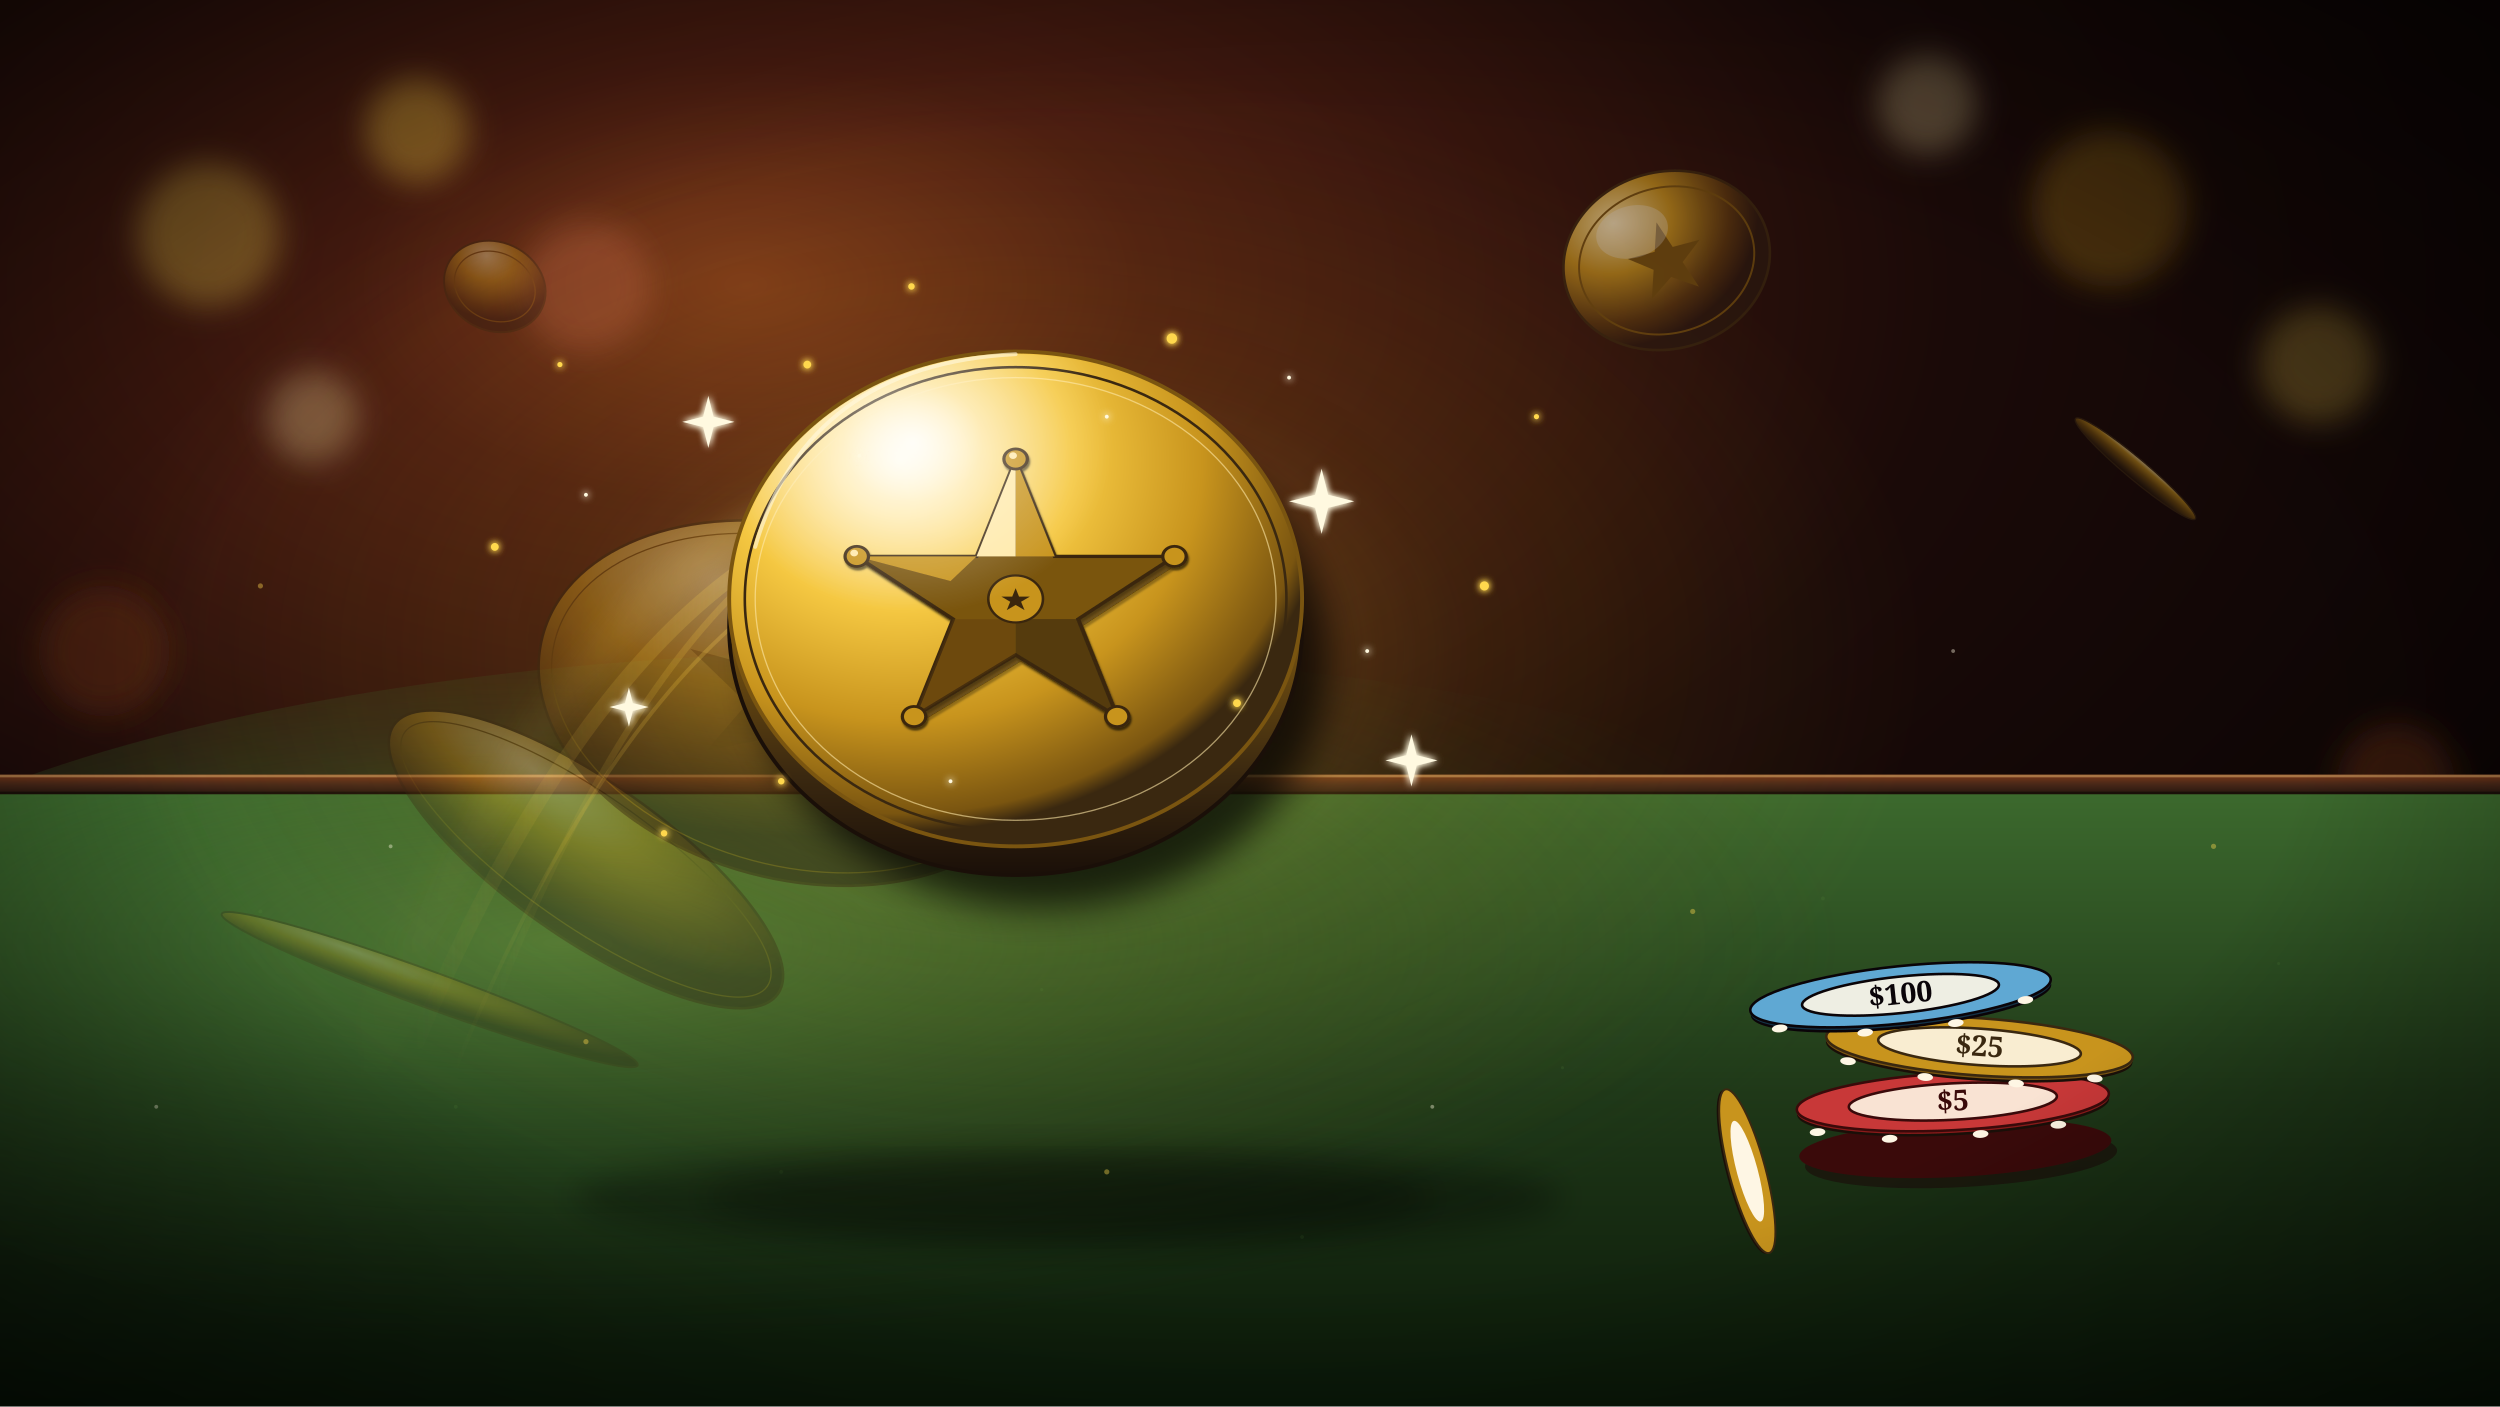
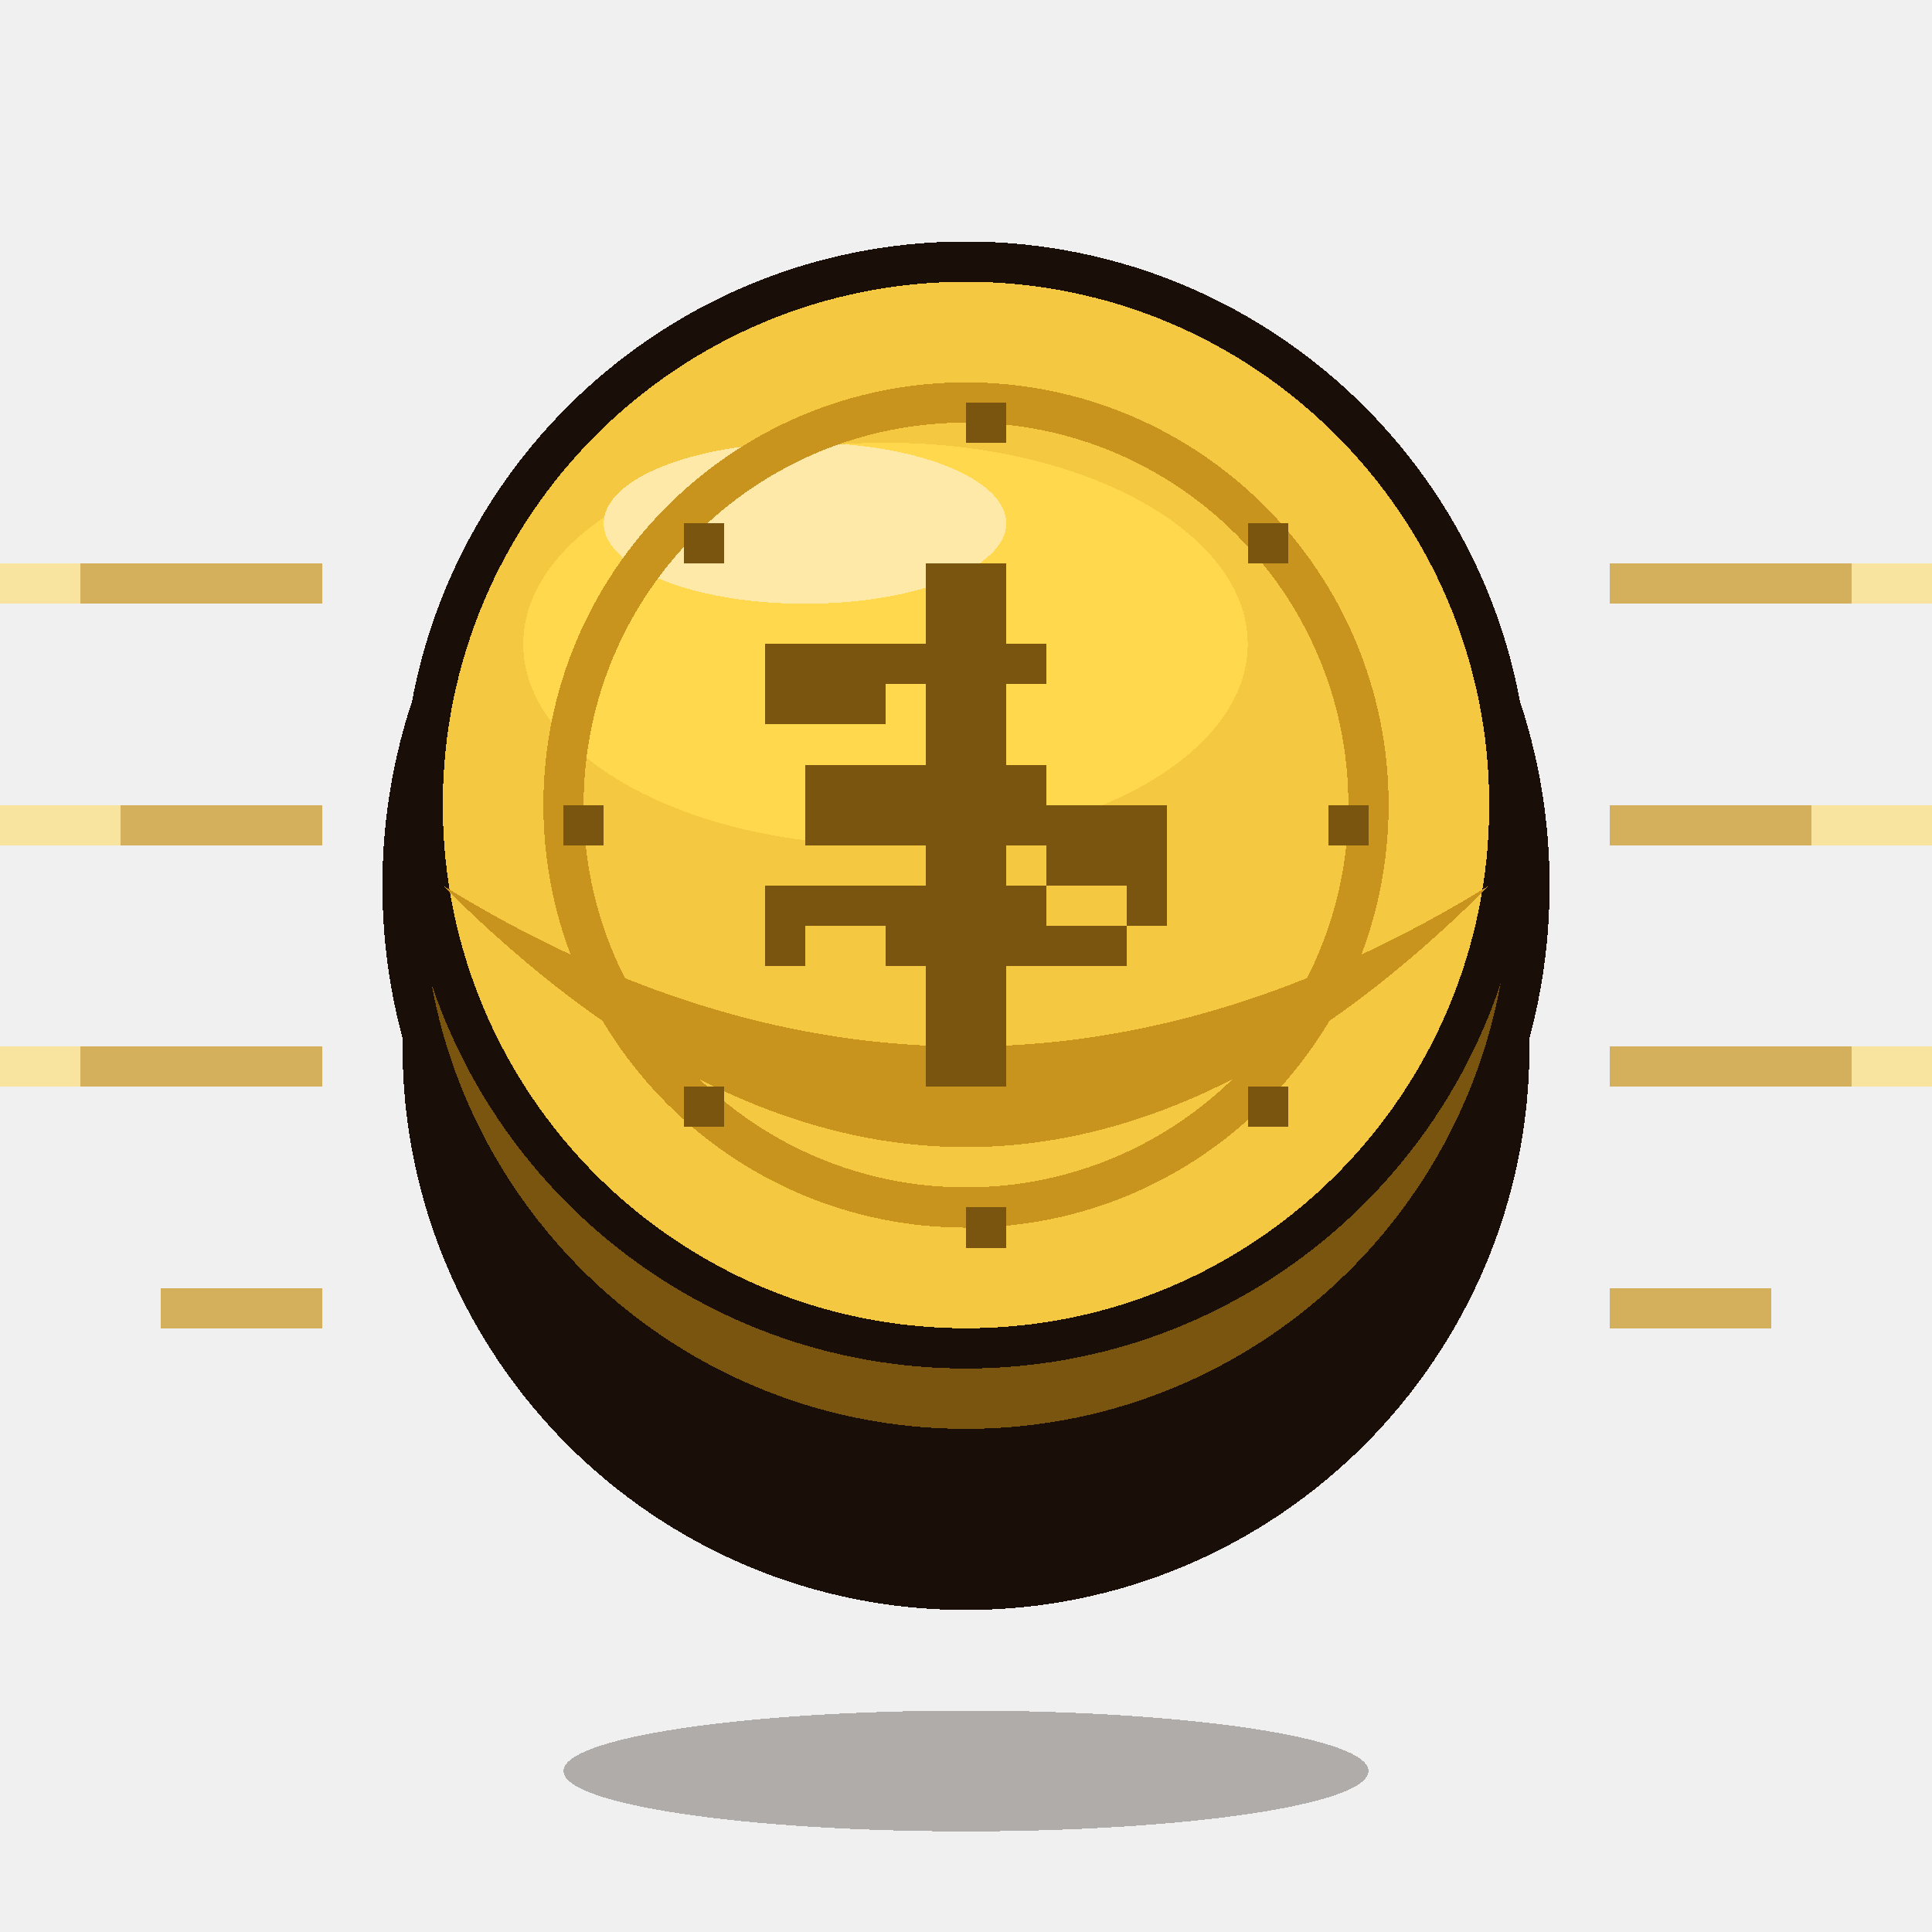
- <svg xmlns="http://www.w3.org/2000/svg" viewBox="0 0 1920 1080">
-   <defs>
-     <radialGradient id="bg-spot" cx="30%" cy="20%" r="80%">
-       <stop offset="0%" stop-color="#7a3818" stop-opacity="1" />
-       <stop offset="20%" stop-color="#4a1c10" stop-opacity="1" />
-       <stop offset="60%" stop-color="#1a0a08" stop-opacity="1" />
-       <stop offset="100%" stop-color="#0a0404" stop-opacity="1" />
-     </radialGradient>
-     <linearGradient id="felt" x1="0%" y1="0%" x2="0%" y2="100%">
-       <stop offset="0%" stop-color="#3d6b2e" />
-       <stop offset="50%" stop-color="#1f3818" />
-       <stop offset="100%" stop-color="#0a1808" />
-     </linearGradient>
-     <radialGradient id="felt-spot" cx="35%" cy="40%" r="55%">
-       <stop offset="0%" stop-color="#5a8a3e" stop-opacity="0.7" />
-       <stop offset="50%" stop-color="#3d6b2e" stop-opacity="0.3" />
-       <stop offset="100%" stop-color="#1f3818" stop-opacity="0" />
-     </radialGradient>
-     <linearGradient id="wood-edge" x1="0%" y1="0%" x2="0%" y2="100%">
-       <stop offset="0%" stop-color="#7a3818" />
-       <stop offset="50%" stop-color="#4a2818" />
-       <stop offset="100%" stop-color="#2a1810" />
-     </linearGradient>
-     <radialGradient id="coin-face" cx="30%" cy="22%" r="75%">
-       <stop offset="0%" stop-color="#fff9e0" />
-       <stop offset="15%" stop-color="#ffe9a8" />
-       <stop offset="40%" stop-color="#f5c842" />
-       <stop offset="70%" stop-color="#c8941d" />
-       <stop offset="95%" stop-color="#7a5510" />
-       <stop offset="100%" stop-color="#3a2810" />
-     </radialGradient>
-     <radialGradient id="coin-rim" cx="30%" cy="22%" r="70%">
-       <stop offset="0%" stop-color="#ffe9a8" />
-       <stop offset="40%" stop-color="#c8941d" />
-       <stop offset="80%" stop-color="#5a3810" />
-       <stop offset="100%" stop-color="#2a1810" />
-     </radialGradient>
-     <linearGradient id="coin-edge" x1="0%" y1="0%" x2="0%" y2="100%">
-       <stop offset="0%" stop-color="#ffe9a8" />
-       <stop offset="20%" stop-color="#c8941d" />
-       <stop offset="50%" stop-color="#7a5510" />
-       <stop offset="80%" stop-color="#3a2810" />
-       <stop offset="100%" stop-color="#1a0f08" />
-     </linearGradient>
-     <radialGradient id="coin-gloss" cx="32%" cy="18%" r="35%">
-       <stop offset="0%" stop-color="white" stop-opacity="0.85" />
-       <stop offset="35%" stop-color="white" stop-opacity="0.35" />
-       <stop offset="100%" stop-color="white" stop-opacity="0" />
-     </radialGradient>
-     <linearGradient id="trail-grad" x1="0%" y1="0%" x2="100%" y2="0%">
-       <stop offset="0%" stop-color="#f5c842" stop-opacity="0" />
-       <stop offset="40%" stop-color="#f5c842" stop-opacity="0.25" />
-       <stop offset="85%" stop-color="#ffe9a8" stop-opacity="0.55" />
-       <stop offset="100%" stop-color="#fff9e0" stop-opacity="0.9" />
-     </linearGradient>
-     <radialGradient id="spotlight" cx="50%" cy="50%" r="50%">
-       <stop offset="0%" stop-color="#ffd84d" stop-opacity="0.45" />
-       <stop offset="50%" stop-color="#c8941d" stop-opacity="0.15" />
-       <stop offset="100%" stop-color="#c8941d" stop-opacity="0" />
-     </radialGradient>
-     <filter id="glow" x="-50%" y="-50%" width="200%" height="200%">
-       <feGaussianBlur stdDeviation="8" result="blur" />
-       <feMerge>
-         <feMergeNode in="blur" />
-         <feMergeNode in="SourceGraphic" />
-       </feMerge>
-     </filter>
-     <filter id="bokeh-blur" x="-20%" y="-20%" width="140%" height="140%">
-       <feGaussianBlur stdDeviation="12" />
-     </filter>
-     <filter id="coin-shadow" x="-50%" y="-50%" width="200%" height="200%">
-       <feGaussianBlur in="SourceAlpha" stdDeviation="14" />
-       <feOffset dx="20" dy="40" />
-       <feComponentTransfer>
-         <feFuncA type="linear" slope="0.7" />
-       </feComponentTransfer>
-       <feMerge>
-         <feMergeNode />
-         <feMergeNode in="SourceGraphic" />
-       </feMerge>
-     </filter>
-     <filter id="spark-glow" x="-100%" y="-100%" width="300%" height="300%">
-       <feGaussianBlur stdDeviation="3" result="blur" />
-       <feMerge>
-         <feMergeNode in="blur" />
-         <feMergeNode in="blur" />
-         <feMergeNode in="SourceGraphic" />
-       </feMerge>
-     </filter>
-     <filter id="engrave" x="-20%" y="-20%" width="140%" height="140%">
-       <feGaussianBlur in="SourceAlpha" stdDeviation="1" />
-       <feOffset dx="1" dy="2" />
-       <feComponentTransfer>
-         <feFuncA type="linear" slope="0.6" />
-       </feComponentTransfer>
-       <feMerge>
-         <feMergeNode />
-         <feMergeNode in="SourceGraphic" />
-       </feMerge>
-     </filter>
-   </defs>
-   <rect width="1920" height="1080" fill="url(#bg-spot)" />
-   <g filter="url(#bokeh-blur)" opacity="0.7">
-     <circle cx="160" cy="180" r="55" fill="#ffd84d" opacity="0.5" />
-     <circle cx="320" cy="100" r="40" fill="#f5c842" opacity="0.6" />
-     <circle cx="240" cy="320" r="35" fill="#ffe9a8" opacity="0.4" />
-     <circle cx="450" cy="220" r="50" fill="#ff8868" opacity="0.3" />
-     <circle cx="1620" cy="160" r="60" fill="#c8941d" opacity="0.4" />
-     <circle cx="1780" cy="280" r="45" fill="#ffd84d" opacity="0.35" />
-     <circle cx="1480" cy="80" r="38" fill="#ffe9a8" opacity="0.4" />
-     <circle cx="80" cy="500" r="50" fill="#7a3818" opacity="0.5" />
-     <circle cx="1840" cy="600" r="45" fill="#7a3818" opacity="0.5" />
+ <svg xmlns="http://www.w3.org/2000/svg" viewBox="0 0 48 48" shape-rendering="crispEdges">
+   <ellipse cx="24" cy="44" rx="10" ry="1.5" fill="#1a0f08" opacity="0.3" />
+   <g fill="#c8941d" opacity="0.7">
+     <rect x="2" y="14" width="6" height="1" />
+     <rect x="3" y="20" width="5" height="1" />
+     <rect x="2" y="26" width="6" height="1" />
+     <rect x="4" y="32" width="4" height="1" />
  </g>
-   <rect x="0" y="600" width="1920" height="480" fill="url(#felt)" />
-   <ellipse cx="700" cy="780" rx="900" ry="280" fill="url(#felt-spot)" />
-   <rect x="0" y="595" width="1920" height="14" fill="url(#wood-edge)" />
-   <rect x="0" y="595" width="1920" height="2" fill="#a87545" />
-   <rect x="0" y="608" width="1920" height="2" fill="#1a0f08" />
-   <g opacity="0.15">
-     <circle cx="200" cy="700" r="1.5" fill="#5a8a3e" />
-     <circle cx="350" cy="850" r="1.5" fill="#5a8a3e" />
-     <circle cx="450" cy="720" r="1.2" fill="#5a8a3e" />
-     <circle cx="600" cy="900" r="1.5" fill="#5a8a3e" />
-     <circle cx="800" cy="760" r="1.2" fill="#5a8a3e" />
-     <circle cx="1000" cy="950" r="1.5" fill="#5a8a3e" />
-     <circle cx="1200" cy="820" r="1.2" fill="#5a8a3e" />
-     <circle cx="1400" cy="690" r="1.5" fill="#5a8a3e" />
-     <circle cx="1600" cy="880" r="1.5" fill="#5a8a3e" />
-     <circle cx="1750" cy="740" r="1.2" fill="#5a8a3e" />
+   <g fill="#ffd84d" opacity="0.5">
+     <rect x="0" y="14" width="2" height="1" />
+     <rect x="0" y="20" width="3" height="1" />
+     <rect x="0" y="26" width="2" height="1" />
  </g>
-   <ellipse cx="780" cy="500" rx="700" ry="450" fill="url(#spotlight)" opacity="0.8" />
-   <ellipse cx="820" cy="920" rx="380" ry="40" fill="black" opacity="0.30" filter="url(#bokeh-blur)" />
-   <ellipse cx="820" cy="920" rx="280" ry="28" fill="black" opacity="0.25" filter="url(#bokeh-blur)" />
-   <g>
-     <g transform="translate(330 760) rotate(20)" opacity="0.25">
-       <ellipse cx="0" cy="0" rx="170" ry="14" fill="url(#coin-rim)" />
-       <ellipse cx="0" cy="0" rx="170" ry="14" fill="none" stroke="#3a2810" stroke-width="1.5" />
-     </g>
-     <g transform="translate(450 660) rotate(35)" opacity="0.35">
-       <ellipse cx="0" cy="0" rx="180" ry="60" fill="url(#coin-rim)" />
-       <ellipse cx="0" cy="0" rx="180" ry="60" fill="none" stroke="#3a2810" stroke-width="2" />
-       <ellipse cx="0" cy="0" rx="170" ry="50" fill="none" stroke="#7a5510" stroke-width="1" />
-     </g>
-     <g transform="translate(610 540) rotate(15)" opacity="0.45">
-       <ellipse cx="0" cy="0" rx="200" ry="135" fill="url(#coin-rim)" />
-       <ellipse cx="0" cy="0" rx="200" ry="135" fill="none" stroke="#3a2810" stroke-width="2" />
-       <ellipse cx="0" cy="0" rx="190" ry="125" fill="none" stroke="#7a5510" stroke-width="1" />
-       <g transform="scale(1 0.7)" opacity="0.5">
-         <path d="M 0 -90 L 22 -28 L 88 -28 L 35 14 L 56 76 L 0 36 L -56 76 L -35 14 L -88 -28 L -22 -28 Z" fill="#7a5510" />
-       </g>
-     </g>
-     <path d="M 280 820 Q 480 320 760 380" stroke="url(#trail-grad)" stroke-width="22" fill="none" stroke-linecap="round" opacity="0.5" filter="url(#bokeh-blur)" />
-     <path d="M 320 800 Q 510 350 780 380" stroke="url(#trail-grad)" stroke-width="12" fill="none" stroke-linecap="round" opacity="0.7" />
-     <path d="M 380 770 Q 540 360 770 360" stroke="url(#trail-grad)" stroke-width="5" fill="none" stroke-linecap="round" opacity="0.8" />
-     <path d="M 350 820 Q 530 380 780 400" stroke="url(#trail-grad)" stroke-width="3" fill="none" stroke-linecap="round" opacity="0.9" />
+   <g fill="#c8941d" opacity="0.7">
+     <rect x="40" y="14" width="6" height="1" />
+     <rect x="40" y="20" width="5" height="1" />
+     <rect x="40" y="26" width="6" height="1" />
+     <rect x="40" y="32" width="4" height="1" />
  </g>
-   <g transform="translate(780 460)">
-     <ellipse cx="0" cy="8" rx="220" ry="190" fill="#3a2810" filter="url(#coin-shadow)" />
-     <ellipse cx="0" cy="22" rx="220" ry="190" fill="url(#coin-edge)" />
-     <ellipse cx="0" cy="22" rx="220" ry="190" fill="none" stroke="#1a0f08" stroke-width="3" />
-     <g opacity="0.5">
-       <line x1="-218" y1="22" x2="-218" y2="32" stroke="#1a0f08" stroke-width="1.5" />
-       <line x1="-200" y1="40" x2="-200" y2="50" stroke="#1a0f08" stroke-width="1.5" />
-       <line x1="-180" y1="58" x2="-180" y2="66" stroke="#1a0f08" stroke-width="1.5" />
-       <line x1="-150" y1="78" x2="-150" y2="86" stroke="#1a0f08" stroke-width="1.5" />
-       <line x1="-120" y1="98" x2="-120" y2="106" stroke="#1a0f08" stroke-width="1.5" />
-       <line x1="-80" y1="118" x2="-80" y2="126" stroke="#1a0f08" stroke-width="1.5" />
-       <line x1="-40" y1="130" x2="-40" y2="140" stroke="#1a0f08" stroke-width="1.5" />
-       <line x1="0" y1="138" x2="0" y2="148" stroke="#1a0f08" stroke-width="1.5" />
-       <line x1="40" y1="130" x2="40" y2="140" stroke="#1a0f08" stroke-width="1.5" />
-       <line x1="80" y1="118" x2="80" y2="126" stroke="#1a0f08" stroke-width="1.5" />
-       <line x1="120" y1="98" x2="120" y2="106" stroke="#1a0f08" stroke-width="1.5" />
-       <line x1="150" y1="78" x2="150" y2="86" stroke="#1a0f08" stroke-width="1.5" />
-       <line x1="180" y1="58" x2="180" y2="66" stroke="#1a0f08" stroke-width="1.5" />
-       <line x1="200" y1="40" x2="200" y2="50" stroke="#1a0f08" stroke-width="1.5" />
-       <line x1="218" y1="22" x2="218" y2="32" stroke="#1a0f08" stroke-width="1.5" />
-     </g>
-     <ellipse cx="0" cy="0" rx="220" ry="190" fill="url(#coin-face)" />
-     <ellipse cx="0" cy="0" rx="220" ry="190" fill="none" stroke="#7a5510" stroke-width="3" />
-     <ellipse cx="0" cy="0" rx="208" ry="178" fill="none" stroke="#3a2810" stroke-width="2" />
-     <ellipse cx="0" cy="0" rx="200" ry="170" fill="none" stroke="#ffe9a8" stroke-width="1" opacity="0.6" />
-     <g filter="url(#engrave)">
-       <g transform="scale(1 0.86)">
-         <path d="M 0 -125 L 30 -38 L 122 -38 L 48 18 L 78 105 L 0 50 L -78 105 L -48 18 L -122 -38 L -30 -38 Z" fill="#3a2810" opacity="0.5" transform="translate(4 6)" />
-         <path d="M 0 -125 L 30 -38 L 122 -38 L 48 18 L 78 105 L 0 50 L -78 105 L -48 18 L -122 -38 L -30 -38 Z" fill="#7a5510" stroke="#3a2810" stroke-width="3" />
-         <path d="M 0 -125 L 30 -38 L 0 -38 Z" fill="#c8941d" />
-         <path d="M 0 -125 L -30 -38 L 0 -38 Z" fill="#ffe9a8" />
-         <path d="M -122 -38 L -30 -38 L -50 -16 Z" fill="#c8941d" />
-         <path d="M 0 50 L 78 105 L 48 18 L 0 18 Z" fill="#3a2810" opacity="0.6" />
-         <path d="M 0 50 L -78 105 L -48 18 L 0 18 Z" fill="#5a3810" opacity="0.4" />
-         <circle cx="0" cy="-125" r="9" fill="#c8941d" stroke="#3a2810" stroke-width="2.5" />
-         <circle cx="122" cy="-38" r="9" fill="#c8941d" stroke="#3a2810" stroke-width="2.5" />
-         <circle cx="-122" cy="-38" r="9" fill="#c8941d" stroke="#3a2810" stroke-width="2.5" />
-         <circle cx="78" cy="105" r="9" fill="#c8941d" stroke="#3a2810" stroke-width="2.5" />
-         <circle cx="-78" cy="105" r="9" fill="#c8941d" stroke="#3a2810" stroke-width="2.5" />
-         <circle cx="-2" cy="-128" r="3" fill="#ffe9a8" />
-         <circle cx="-124" cy="-41" r="3" fill="#ffe9a8" />
-         <circle cx="0" cy="0" r="22" fill="#3a2810" />
-         <circle cx="0" cy="0" r="20" fill="#c8941d" />
-         <text x="0" y="8" text-anchor="middle" font-family="Georgia, serif" font-size="24" font-weight="bold" fill="#3a2810">★</text>
-       </g>
-     </g>
-     <ellipse cx="0" cy="0" rx="218" ry="188" fill="url(#coin-gloss)" pointer-events="none" />
-     <path d="M -200 -40 Q -160 -180 0 -188" fill="none" stroke="#fff9e0" stroke-width="3" opacity="0.6" stroke-linecap="round" />
+   <g fill="#ffd84d" opacity="0.5">
+     <rect x="46" y="14" width="2" height="1" />
+     <rect x="45" y="20" width="3" height="1" />
+     <rect x="46" y="26" width="2" height="1" />
  </g>
-   <g filter="url(#spark-glow)">
-     <g fill="#fff9e0">
-       <path d="M 540 320 l 4 -16 l 4 16 l 16 4 l -16 4 l -4 16 l -4 -16 l -16 -4 z" />
-       <path d="M 1010 380 l 5 -20 l 5 20 l 20 5 l -20 5 l -5 20 l -5 -20 l -20 -5 z" />
-       <path d="M 480 540 l 3 -12 l 3 12 l 12 3 l -12 3 l -3 12 l -3 -12 l -12 -3 z" />
-       <path d="M 1080 580 l 4 -16 l 4 16 l 16 4 l -16 4 l -4 16 l -4 -16 l -16 -4 z" />
-     </g>
-     <g fill="#ffd84d">
-       <circle cx="620" cy="280" r="3" />
-       <circle cx="900" cy="260" r="4" />
-       <circle cx="380" cy="420" r="3" />
-       <circle cx="1140" cy="450" r="3.5" />
-       <circle cx="700" cy="220" r="2.5" />
-       <circle cx="950" cy="540" r="3" />
-       <circle cx="600" cy="600" r="2.5" />
-       <circle cx="430" cy="280" r="2" />
-       <circle cx="1180" cy="320" r="2" />
-       <circle cx="510" cy="640" r="2.5" />
-     </g>
-     <g fill="#fff9e0">
-       <circle cx="660" cy="350" r="1.5" />
-       <circle cx="850" cy="320" r="1.5" />
-       <circle cx="730" cy="600" r="1.5" />
-       <circle cx="1050" cy="500" r="1.5" />
-       <circle cx="450" cy="380" r="1.5" />
-       <circle cx="990" cy="290" r="1.5" />
-     </g>
+   <ellipse cx="24" cy="26" rx="14" ry="14" fill="#1a0f08" />
+   <ellipse cx="24" cy="22" rx="14" ry="14" fill="#7a5510" />
+   <ellipse cx="24" cy="22" rx="14" ry="14" fill="none" stroke="#1a0f08" stroke-width="1" />
+   <ellipse cx="24" cy="20" rx="14" ry="14" fill="#1a0f08" />
+   <ellipse cx="24" cy="20" rx="13" ry="13" fill="#f5c842" />
+   <ellipse cx="22" cy="16" rx="9" ry="5" fill="#ffd84d" />
+   <ellipse cx="20" cy="13" rx="5" ry="2" fill="#ffe9a8" />
+   <path d="M 11 22 Q 24 35 37 22 Q 24 30 11 22 Z" fill="#c8941d" />
+   <circle cx="24" cy="20" r="10" fill="none" stroke="#c8941d" stroke-width="1" />
+   <g fill="#7a5510">
+     <rect x="14" y="20" width="1" height="1" />
+     <rect x="33" y="20" width="1" height="1" />
+     <rect x="24" y="10" width="1" height="1" />
+     <rect x="24" y="30" width="1" height="1" />
+     <rect x="17" y="13" width="1" height="1" />
+     <rect x="31" y="13" width="1" height="1" />
+     <rect x="17" y="27" width="1" height="1" />
+     <rect x="31" y="27" width="1" height="1" />
  </g>
-   <g transform="translate(1500 850)">
-     <g transform="rotate(-3)">
-       <ellipse cx="4" cy="40" rx="120" ry="22" fill="#1a0a08" opacity="0.6" />
-       <ellipse cx="0" cy="32" rx="120" ry="22" fill="#3a0a0a" />
-       <ellipse cx="0" cy="0" rx="120" ry="22" fill="#1a0f08" />
-       <ellipse cx="0" cy="-2" rx="120" ry="22" fill="#8b1a1a" />
-       <ellipse cx="0" cy="-4" rx="120" ry="22" fill="#c83838" />
-       <ellipse cx="0" cy="-4" rx="120" ry="22" fill="none" stroke="#3a0a0a" stroke-width="2" />
-       <ellipse cx="0" cy="-4" rx="80" ry="14" fill="#fef6e4" opacity="0.9" />
-       <ellipse cx="0" cy="-4" rx="80" ry="14" fill="none" stroke="#3a0a0a" stroke-width="2" />
-       <g fill="#fef6e4">
-         <ellipse cx="-105" cy="14" rx="6" ry="3" />
-         <ellipse cx="-50" cy="22" rx="6" ry="3" />
-         <ellipse cx="20" cy="22" rx="6" ry="3" />
-         <ellipse cx="80" cy="18" rx="6" ry="3" />
-       </g>
-       <text x="0" y="3" text-anchor="middle" font-family="Georgia, serif" font-size="22" font-weight="bold" fill="#3a0a0a">$5</text>
-     </g>
-     <g transform="translate(20 -42) rotate(4)">
-       <ellipse cx="0" cy="0" rx="118" ry="22" fill="#1a0f08" />
-       <ellipse cx="0" cy="-2" rx="118" ry="22" fill="#7a5510" />
-       <ellipse cx="0" cy="-4" rx="118" ry="22" fill="#c8941d" />
-       <ellipse cx="0" cy="-4" rx="118" ry="22" fill="none" stroke="#3a2810" stroke-width="2" />
-       <ellipse cx="0" cy="-4" rx="78" ry="14" fill="#fef6e4" opacity="0.9" />
-       <ellipse cx="0" cy="-4" rx="78" ry="14" fill="none" stroke="#3a2810" stroke-width="2" />
-       <g fill="#fef6e4">
-         <ellipse cx="-100" cy="14" rx="6" ry="3" />
-         <ellipse cx="-40" cy="22" rx="6" ry="3" />
-         <ellipse cx="30" cy="22" rx="6" ry="3" />
-         <ellipse cx="90" cy="14" rx="6" ry="3" />
-       </g>
-       <text x="0" y="3" text-anchor="middle" font-family="Georgia, serif" font-size="22" font-weight="bold" fill="#3a2810">$25</text>
-     </g>
-     <g transform="translate(-40 -82) rotate(-6)">
-       <ellipse cx="0" cy="0" rx="116" ry="22" fill="#0a0408" />
-       <ellipse cx="0" cy="-2" rx="116" ry="22" fill="#143348" />
-       <ellipse cx="0" cy="-4" rx="116" ry="22" fill="#5fa8d3" />
-       <ellipse cx="0" cy="-4" rx="116" ry="22" fill="none" stroke="#0a0408" stroke-width="2" />
-       <ellipse cx="0" cy="-4" rx="76" ry="14" fill="#fef6e4" opacity="0.9" />
-       <ellipse cx="0" cy="-4" rx="76" ry="14" fill="none" stroke="#0a0408" stroke-width="2" />
-       <g fill="#fef6e4">
-         <ellipse cx="-95" cy="12" rx="6" ry="3" />
-         <ellipse cx="-30" cy="22" rx="6" ry="3" />
-         <ellipse cx="40" cy="22" rx="6" ry="3" />
-         <ellipse cx="95" cy="10" rx="6" ry="3" />
-       </g>
-       <text x="0" y="3" text-anchor="middle" font-family="Georgia, serif" font-size="22" font-weight="bold" fill="#0a0408">$100</text>
-     </g>
-     <g transform="translate(-160 50) rotate(75)">
-       <ellipse cx="0" cy="0" rx="65" ry="14" fill="#1a0f08" />
-       <ellipse cx="0" cy="-2" rx="65" ry="14" fill="#c8941d" />
-       <ellipse cx="0" cy="-2" rx="65" ry="14" fill="none" stroke="#3a2810" stroke-width="1.5" />
-       <ellipse cx="0" cy="-2" rx="40" ry="8" fill="#fef6e4" />
-     </g>
+   <g fill="#7a5510">
+     <rect x="23" y="14" width="2" height="13" />
+     <rect x="20" y="16" width="6" height="1" />
+     <rect x="19" y="16" width="1" height="2" />
+     <rect x="20" y="17" width="2" height="1" />
+     <rect x="20" y="19" width="6" height="2" />
+     <rect x="26" y="20" width="2" height="2" />
+     <rect x="20" y="22" width="6" height="1" />
+     <rect x="28" y="20" width="1" height="3" />
+     <rect x="22" y="23" width="6" height="1" />
+     <rect x="19" y="22" width="1" height="2" />
  </g>
-   <g transform="translate(1280 200) rotate(-15)" opacity="0.65">
-     <ellipse cx="0" cy="0" rx="80" ry="68" fill="url(#coin-rim)" />
-     <ellipse cx="0" cy="0" rx="80" ry="68" fill="none" stroke="#3a2810" stroke-width="2" />
-     <ellipse cx="0" cy="0" rx="68" ry="56" fill="none" stroke="#7a5510" stroke-width="1.5" />
-     <g transform="scale(0.55 0.55)">
-       <path d="M 0 -55 L 13 -16 L 52 -16 L 21 8 L 34 47 L 0 24 L -34 47 L -21 8 L -52 -16 L -13 -16 Z" fill="#7a5510" />
-     </g>
-     <ellipse cx="-20" cy="-28" rx="28" ry="20" fill="white" opacity="0.3" />
-   </g>
-   <g transform="translate(1640 360) rotate(40)" opacity="0.5">
-     <ellipse cx="0" cy="0" rx="60" ry="8" fill="url(#coin-edge)" />
-     <ellipse cx="0" cy="0" rx="60" ry="8" fill="none" stroke="#3a2810" stroke-width="1" />
-   </g>
-   <g transform="translate(380 220) rotate(25)" opacity="0.4">
-     <ellipse cx="0" cy="0" rx="40" ry="34" fill="url(#coin-rim)" />
-     <ellipse cx="0" cy="0" rx="40" ry="34" fill="none" stroke="#3a2810" stroke-width="1.5" />
-     <ellipse cx="0" cy="0" rx="32" ry="26" fill="none" stroke="#7a5510" stroke-width="1" />
-   </g>
-   <g opacity="0.4">
-     <circle cx="200" cy="450" r="2" fill="#ffd84d" />
-     <circle cx="300" cy="650" r="1.5" fill="#fff9e0" />
-     <circle cx="450" cy="800" r="2" fill="#ffd84d" />
-     <circle cx="1300" cy="700" r="2" fill="#ffd84d" />
-     <circle cx="1500" cy="500" r="1.5" fill="#fff9e0" />
-     <circle cx="1700" cy="650" r="2" fill="#ffd84d" />
-     <circle cx="120" cy="850" r="1.5" fill="#fff9e0" />
-     <circle cx="850" cy="900" r="2" fill="#ffd84d" />
-     <circle cx="1100" cy="850" r="1.5" fill="#fff9e0" />
-   </g>
-   <radialGradient id="vignette" cx="50%" cy="50%" r="70%">
-     <stop offset="60%" stop-color="black" stop-opacity="0" />
-     <stop offset="100%" stop-color="black" stop-opacity="0.6" />
-   </radialGradient>
-   <rect width="1920" height="1080" fill="url(#vignette)" pointer-events="none" />
</svg>
